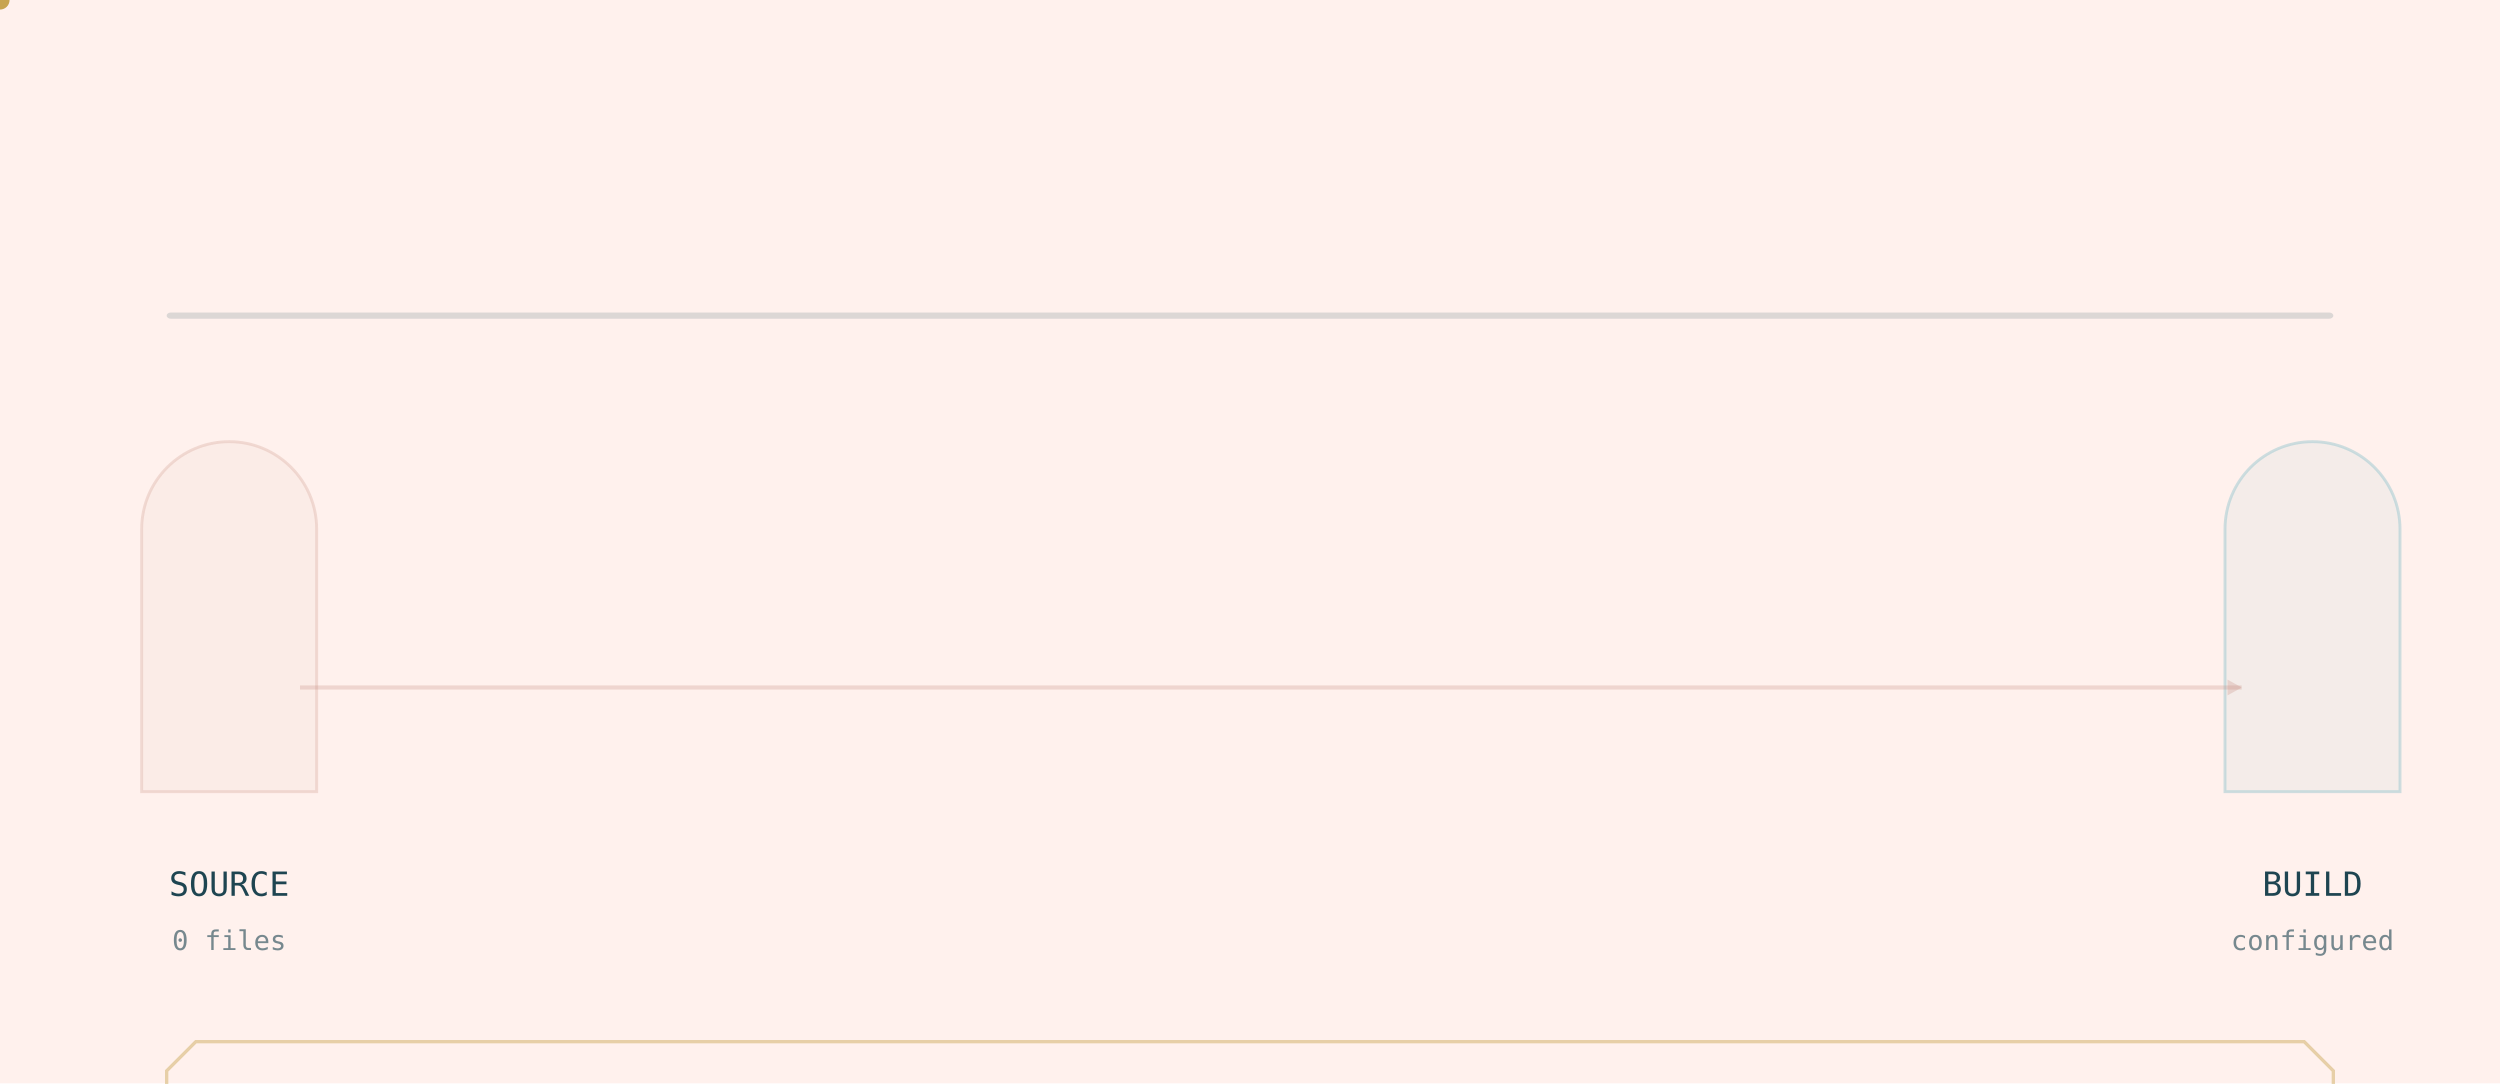
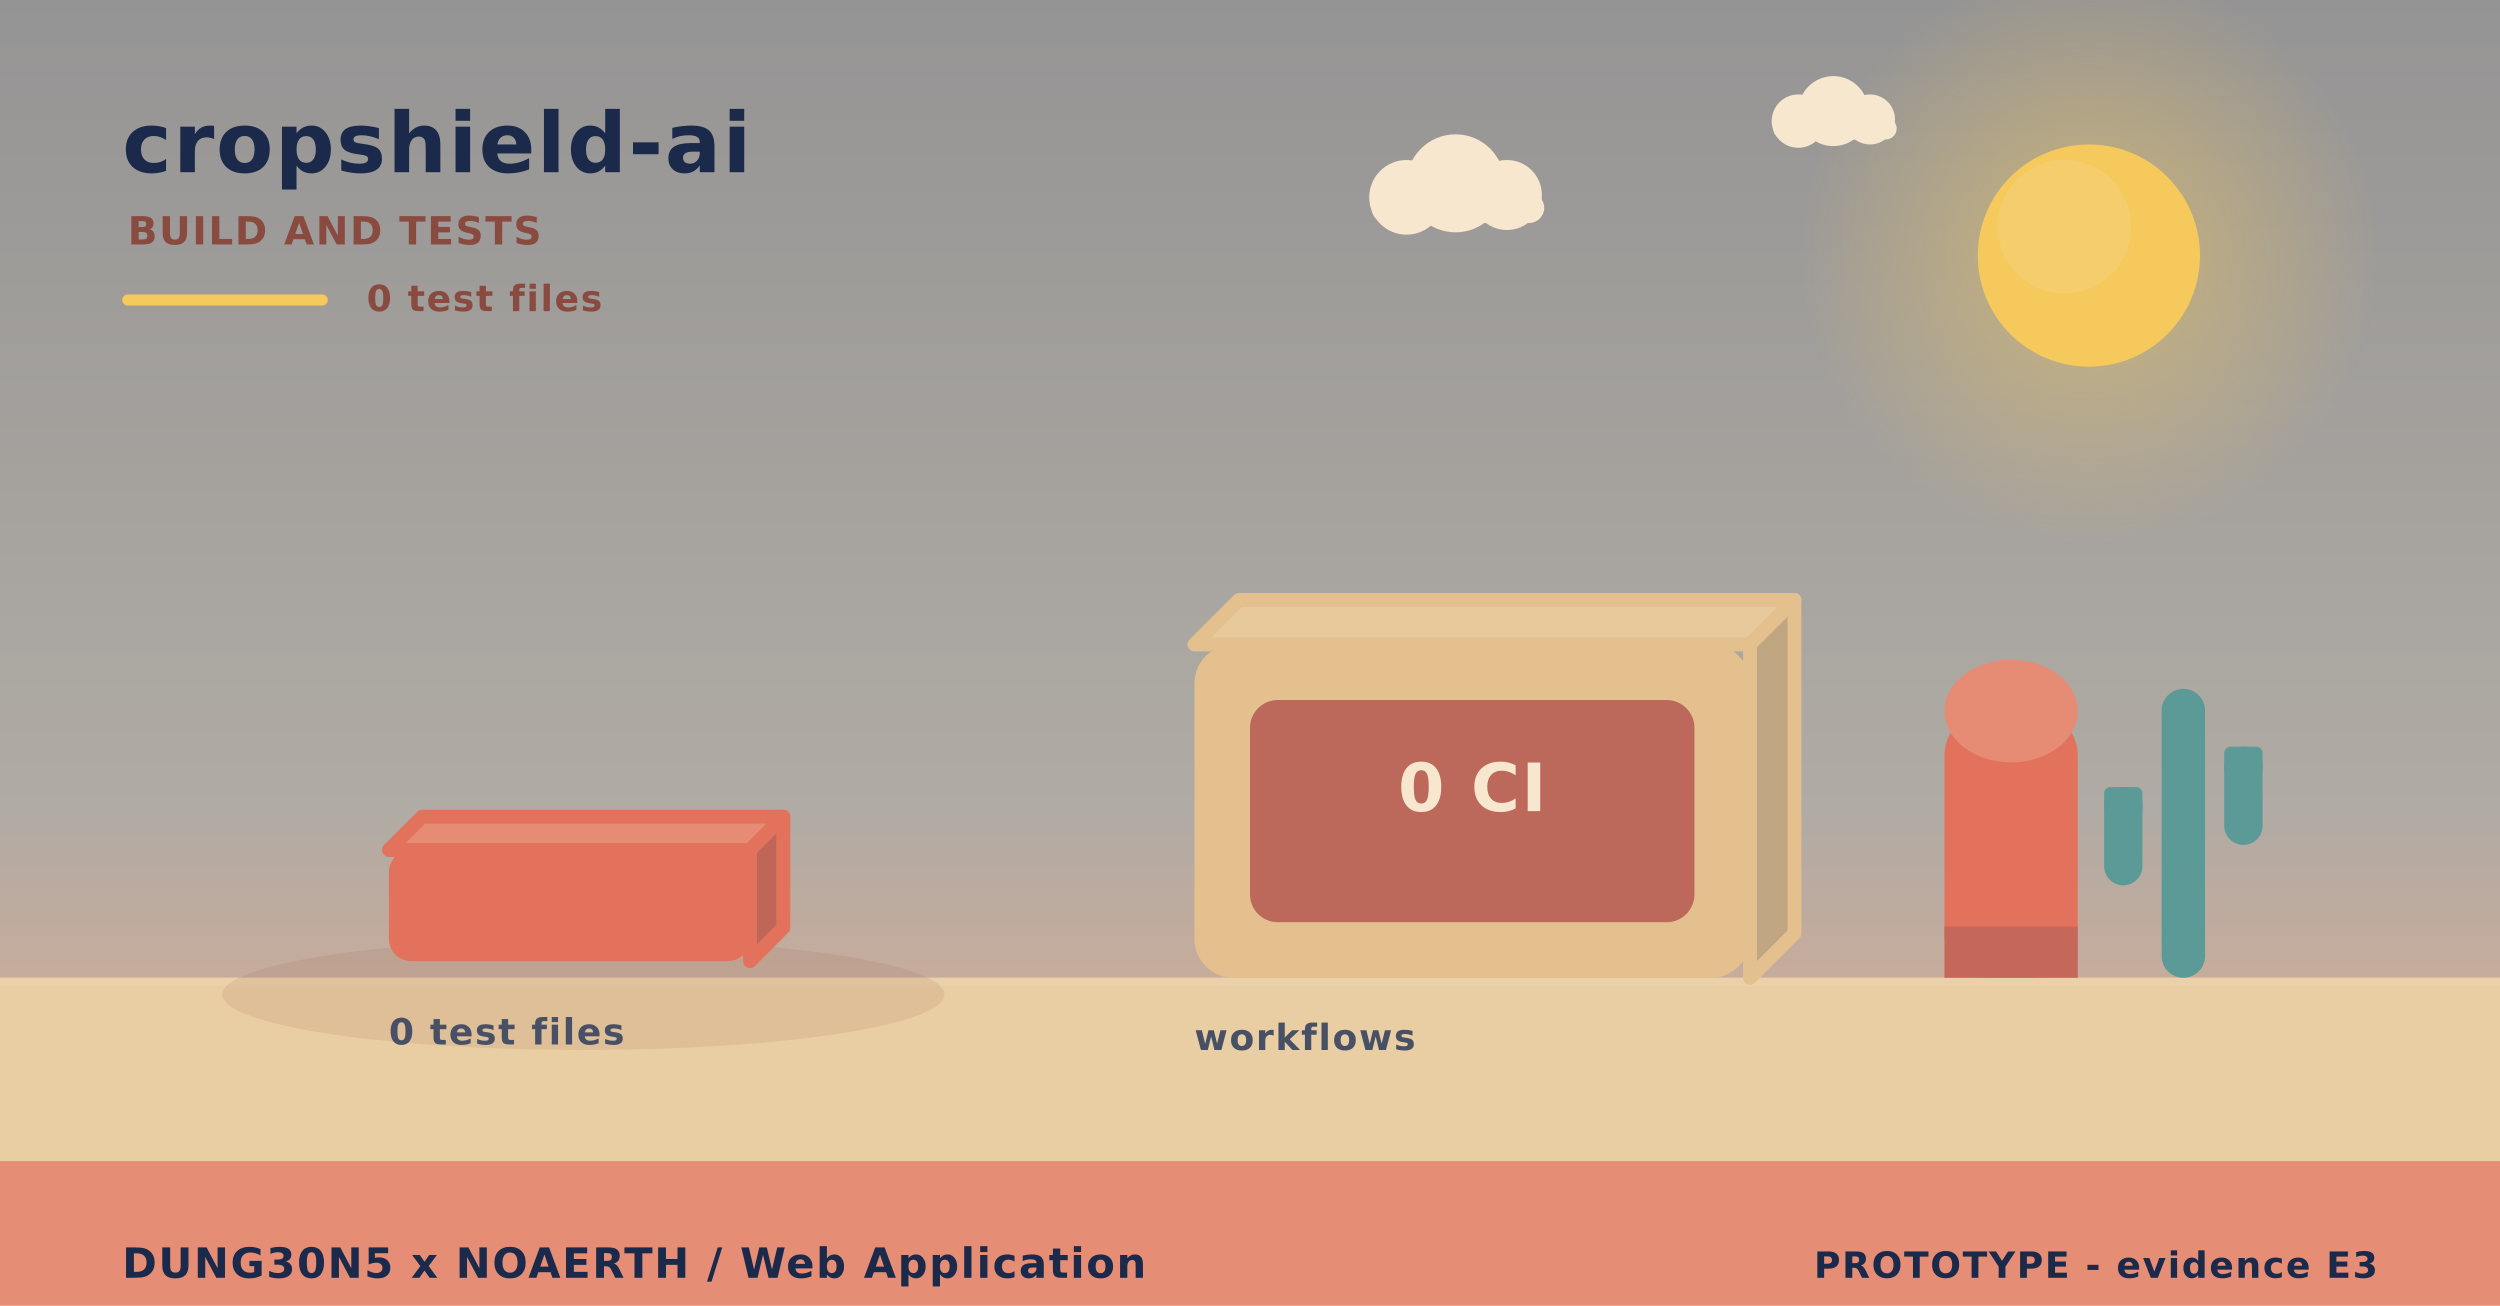
- <svg xmlns="http://www.w3.org/2000/svg" viewBox="0 0 1200 520" width="1200" height="520" role="img" aria-label="cropshield-ai build evidence">
-   <rect width="1200" height="520" fill="#fff1ed" />
-   <defs>
-     <linearGradient id="gb" x1="0" y1="0" x2="1" y2="1">
-       <stop offset="0%" stop-color="#c78c7e" />
-       <stop offset="100%" stop-color="#389eb2" />
-     </linearGradient>
-   </defs>
-   <rect x="80.00" y="150.00" width="1040.00" height="3.00" rx="2.00" fill="rgba(6,50,65,0.140)" opacity="1.00" />
-   <path d="M68.00,380.00 L68.00,254.00 A42.00,42.00 0 0 1 152.00,254.00 L152.00,380.00 Z" fill="rgba(199,140,126,0.100)" opacity="0.55" stroke="rgba(199,140,126,0.450)" stroke-width="1.4" />
-   <polygon points="-192.26,189.00 -136.83,221.00 -136.83,157.00 -192.26,125.00" fill="#715a24" opacity="0.95" />
-   <polygon points="-247.68,221.00 -192.26,253.00 -192.26,189.00 -247.68,157.00" fill="#2c7b8b" opacity="0.95" />
-   <polygon points="-192.26,125.00 -136.83,157.00 -192.26,189.00 -247.68,157.00" fill="#c78c7e" opacity="0.95" />
-   <text x="110" y="430" font-family="ui-monospace,Menlo,monospace" font-size="16" fill="rgba(6,50,65,0.900)" text-anchor="middle">SOURCE</text>
-   <text x="110" y="456" font-family="ui-monospace,Menlo,monospace" font-size="13" fill="rgba(6,50,65,0.550)" text-anchor="middle">0 files</text>
-   <path d="M1068.00,380.00 L1068.00,254.00 A42.00,42.00 0 0 1 1152.00,254.00 L1152.00,380.00 Z" fill="rgba(56,158,178,0.100)" opacity="0.55" stroke="rgba(56,158,178,0.450)" stroke-width="1.4" />
-   <polygon points="673.77,689.00 729.19,721.00 729.19,657.00 673.77,625.00" fill="#715a24" opacity="0.95" />
-   <polygon points="618.34,721.00 673.77,753.00 673.77,689.00 618.34,657.00" fill="#2c7b8b" opacity="0.95" />
-   <polygon points="673.77,625.00 729.19,657.00 673.77,689.00 618.34,657.00" fill="#389eb2" opacity="0.95" />
-   <text x="1110" y="430" font-family="ui-monospace,Menlo,monospace" font-size="16" fill="rgba(6,50,65,0.900)" text-anchor="middle">BUILD</text>
-   <text x="1110" y="456" font-family="ui-monospace,Menlo,monospace" font-size="13" fill="rgba(6,50,65,0.550)" text-anchor="middle">configured</text>
-   <line x1="144.00" y1="330.00" x2="1076.00" y2="330.00" stroke="rgba(199,140,126,0.500)" stroke-width="2.00" opacity="0.55" />
-   <polygon points="1076.00,330.00 1069.20,326.20 1069.20,333.80" fill="rgba(199,140,126,0.500)" opacity="0.55" />
-   <g opacity="0.9">
-     <circle cx="0.00" cy="0.00" r="4.60" fill="#c29b3e" opacity="1.00" />
-     <animateTransform attributeName="transform" type="translate" values="144.00,330.00 1076.00,330.00" dur="5.967s" begin="0.0s" repeatCount="indefinite" />
-     <animateTransform attributeName="transform" type="translate" values="1076.00,330.00 144.00,330.00" dur="5.967s" begin="2.983s" repeatCount="indefinite" />
+ <svg xmlns="http://www.w3.org/2000/svg" width="900" height="470" viewBox="0 0 900 470" role="img" aria-label="cropshield-ai - how it is verified">
+   <linearGradient id="skyb" x1="0" y1="0" x2="0" y2="1">
+     <stop offset="0" stop-color="#959494" />
+     <stop offset="0.62" stop-color="#b0aba4" />
+     <stop offset="1" stop-color="#f3ad8a" />
+   </linearGradient>
+   <rect width="900" height="470" fill="url(#skyb)" />
+   <radialGradient id="sunb">
+     <stop offset="0.35" stop-color="#f5c95c" stop-opacity="0.34" />
+     <stop offset="1" stop-color="#f5c95c" stop-opacity="0" />
+   </radialGradient>
+   <circle cx="752" cy="92" r="104" fill="url(#sunb)" />
+   <circle cx="752" cy="92" r="40" fill="#f5c95c" />
+   <circle cx="743.2" cy="81.6" r="24" fill="#f5d27e" opacity="0.5" />
+   <g>
+     <circle cx="524" cy="66" r="17.64" fill="#f6e7ce" />
+     <circle cx="506.36" cy="71.04" r="13.44" fill="#f6e7ce" />
+     <circle cx="542.48" cy="70.2" r="12.6" fill="#f6e7ce" />
+     <rect x="493.76" y="69.36" width="62.16" height="10.92" rx="5.46" fill="#f6e7ce" />
+     <animateTransform attributeName="transform" type="translate" values="0 0;24 0;0 0" dur="36s" begin="0s" repeatCount="indefinite" />
  </g>
-   <path d="M94.00,500.00 H1106.00 L1120.00,514.00 V546.00 L1106.00,560.00 H94.00 L80.00,546.00 V514.00 Z" fill="none" stroke="rgba(194,155,62,0.500)" stroke-width="1.60" opacity="0.80" />
-   <text x="600" y="536" font-family="ui-monospace,Menlo,monospace" font-size="16" fill="rgba(194,155,62,0.950)" text-anchor="middle">no test suite present in this repository — shown as measured, not implied</text>
+   <g>
+     <circle cx="660" cy="40" r="12.6" fill="#f6e7ce" />
+     <circle cx="647.4" cy="43.6" r="9.6" fill="#f6e7ce" />
+     <circle cx="673.2" cy="43" r="9" fill="#f6e7ce" />
+     <rect x="638.4" y="42.4" width="44.4" height="7.8" rx="3.9" fill="#f6e7ce" />
+     <animateTransform attributeName="transform" type="translate" values="0 0;-18 0;0 0" dur="46s" begin="3s" repeatCount="indefinite" />
+   </g>
+   <rect x="0" y="352" width="900" height="118" fill="#e9cda3" />
+   <rect x="0" y="352" width="900" height="3" fill="#ebd1a9" />
+   <text x="44" y="62" font-family="Verdana,DejaVu Sans,sans-serif" font-size="30" font-weight="700" letter-spacing="0.6" fill="#1b2a4a" text-anchor="start">cropshield-ai</text>
+   <text x="46" y="88" font-family="Verdana,DejaVu Sans,sans-serif" font-size="14" font-weight="700" letter-spacing="0.6" fill="#894b3f" text-anchor="start">BUILD AND TESTS</text>
+   <rect x="44" y="106" width="74" height="4" rx="2" fill="#f5c95c" />
+   <text x="132" y="112" font-family="Verdana,DejaVu Sans,sans-serif" font-size="13" font-weight="700" letter-spacing="0.6" fill="#894b3f" text-anchor="start">0 test files</text>
+   <ellipse cx="210" cy="358" rx="130" ry="20" fill="rgba(138,90,68,0.11)" />
+   <g>
+     <path d="M140,306 L270,306 L282,294 L152,294 Z" fill="#e68c74" stroke="#e2725b" stroke-width="5" stroke-linejoin="round" />
+     <path d="M270,306 L282,294 L282,334 L270,346 Z" fill="#c06658" stroke="#e2725b" stroke-width="5" stroke-linejoin="round" />
+     <rect x="140" y="306" width="130" height="40" rx="8" fill="#e2725b" />
+     <animateTransform attributeName="transform" type="translate" values="0 10;0 0" dur="0.8s" begin="0.5s" fill="freeze" />
+   </g>
+   <text x="140" y="376" font-family="Verdana,DejaVu Sans,sans-serif" font-size="13" font-weight="700" letter-spacing="0.6" fill="#475064" text-anchor="start">0 test files</text>
+   <path d="M430,232 L630,232 L646,216 L446,216 Z" fill="#e7c99b" stroke="#e3c08d" stroke-width="5" stroke-linejoin="round" />
+   <path d="M630,232 L646,216 L646,336 L630,352 Z" fill="#c1a682" stroke="#e3c08d" stroke-width="5" stroke-linejoin="round" />
+   <rect x="430" y="232" width="200" height="120" rx="14" fill="#e3c08d" />
+   <rect x="450" y="252" width="160" height="80" rx="10" fill="#ba6458" opacity="0.94" />
+   <text x="530" y="292" font-family="Verdana,DejaVu Sans,sans-serif" font-size="24" font-weight="700" letter-spacing="0.6" fill="#f6e7ce" text-anchor="middle">0 CI</text>
+   <text x="430" y="378" font-family="Verdana,DejaVu Sans,sans-serif" font-size="13" font-weight="700" letter-spacing="0.6" fill="#475064" text-anchor="start">workflows</text>
+   <rect x="700" y="256" width="48" height="96" rx="16" fill="#e2725b" />
+   <ellipse cx="724" cy="256" rx="24" ry="18.46" fill="#e68c74" />
+   <rect x="700" y="333.54" width="48" height="18.46" fill="#c66859" />
+   <rect x="778.18" y="248" width="15.64" height="104" rx="7.82" fill="#5b9a97" />
+   <rect x="757.48" y="283.36" width="13.8" height="35.36" rx="6.9" fill="#5b9a97" />
+   <rect x="757.48" y="283.36" width="13.8" height="10.4" rx="2.3" fill="#5b9a97" />
+   <rect x="800.72" y="268.8" width="13.8" height="35.36" rx="6.9" fill="#5b9a97" />
+   <rect x="800.72" y="268.8" width="13.8" height="10.4" rx="2.3" fill="#5b9a97" />
+   <rect x="0" y="418" width="900" height="52" rx="0" fill="#e68972" opacity="0.94" />
+   <text x="44" y="460" font-family="Verdana,DejaVu Sans,sans-serif" font-size="15" font-weight="700" letter-spacing="0.6" fill="#1b2a4a" text-anchor="start">DUNG30N5 x NOAERTH  /  Web Application</text>
+   <text x="856" y="460" font-family="Verdana,DejaVu Sans,sans-serif" font-size="13" font-weight="700" letter-spacing="0.6" fill="#1b2a4a" text-anchor="end">PROTOTYPE  -  evidence E3</text>
</svg>
